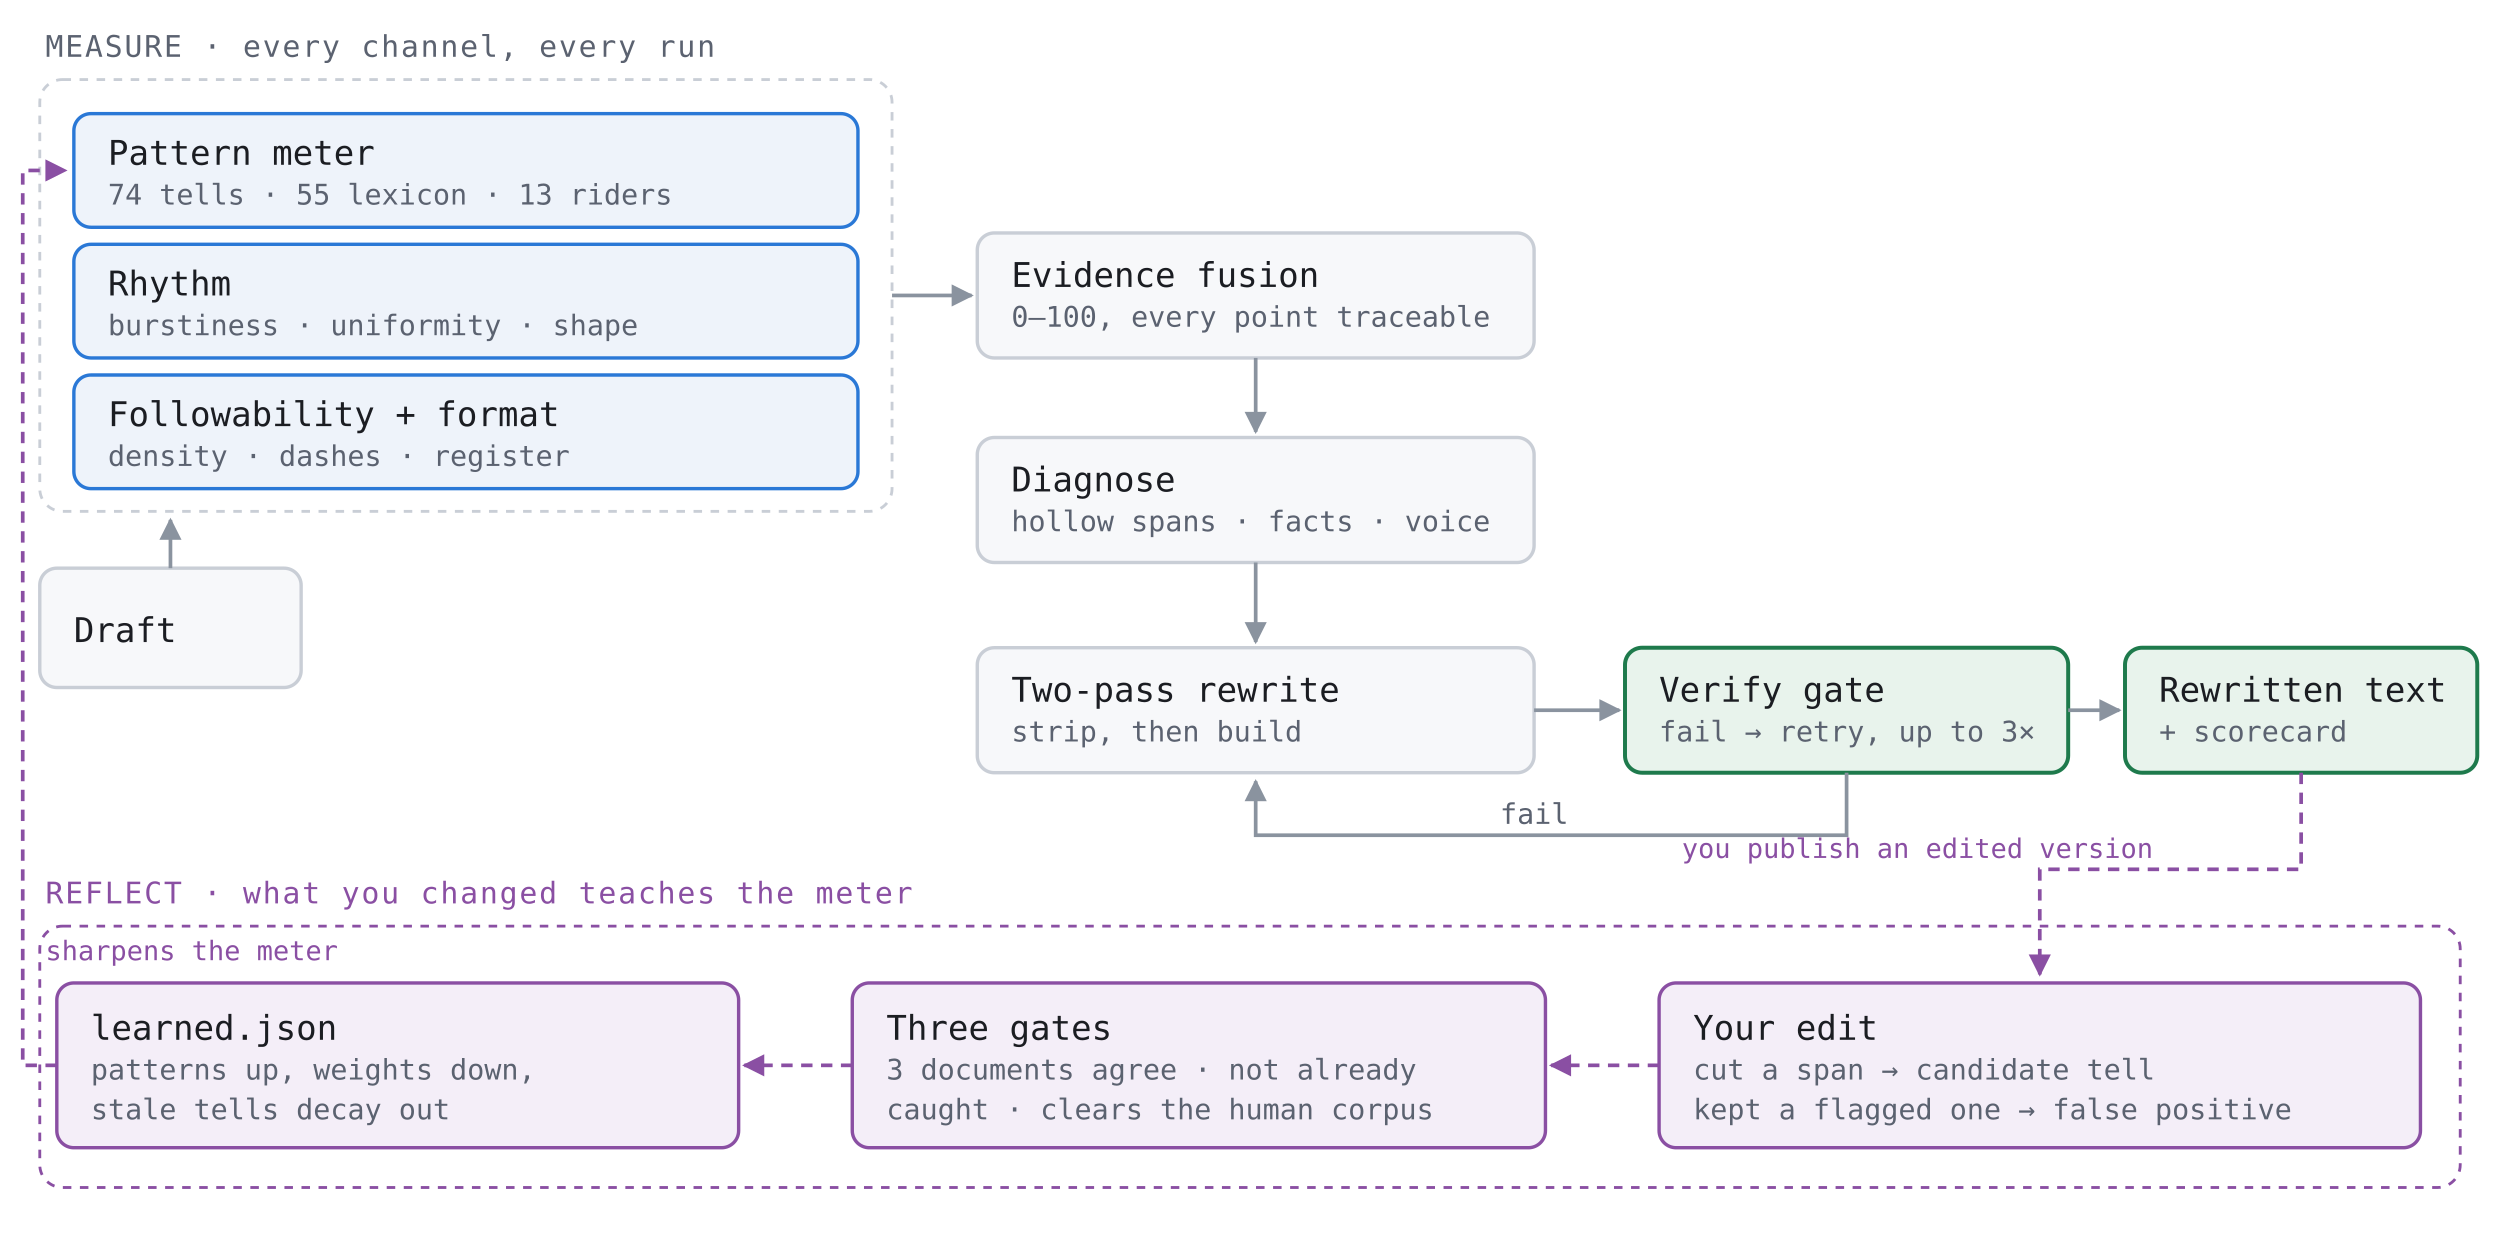
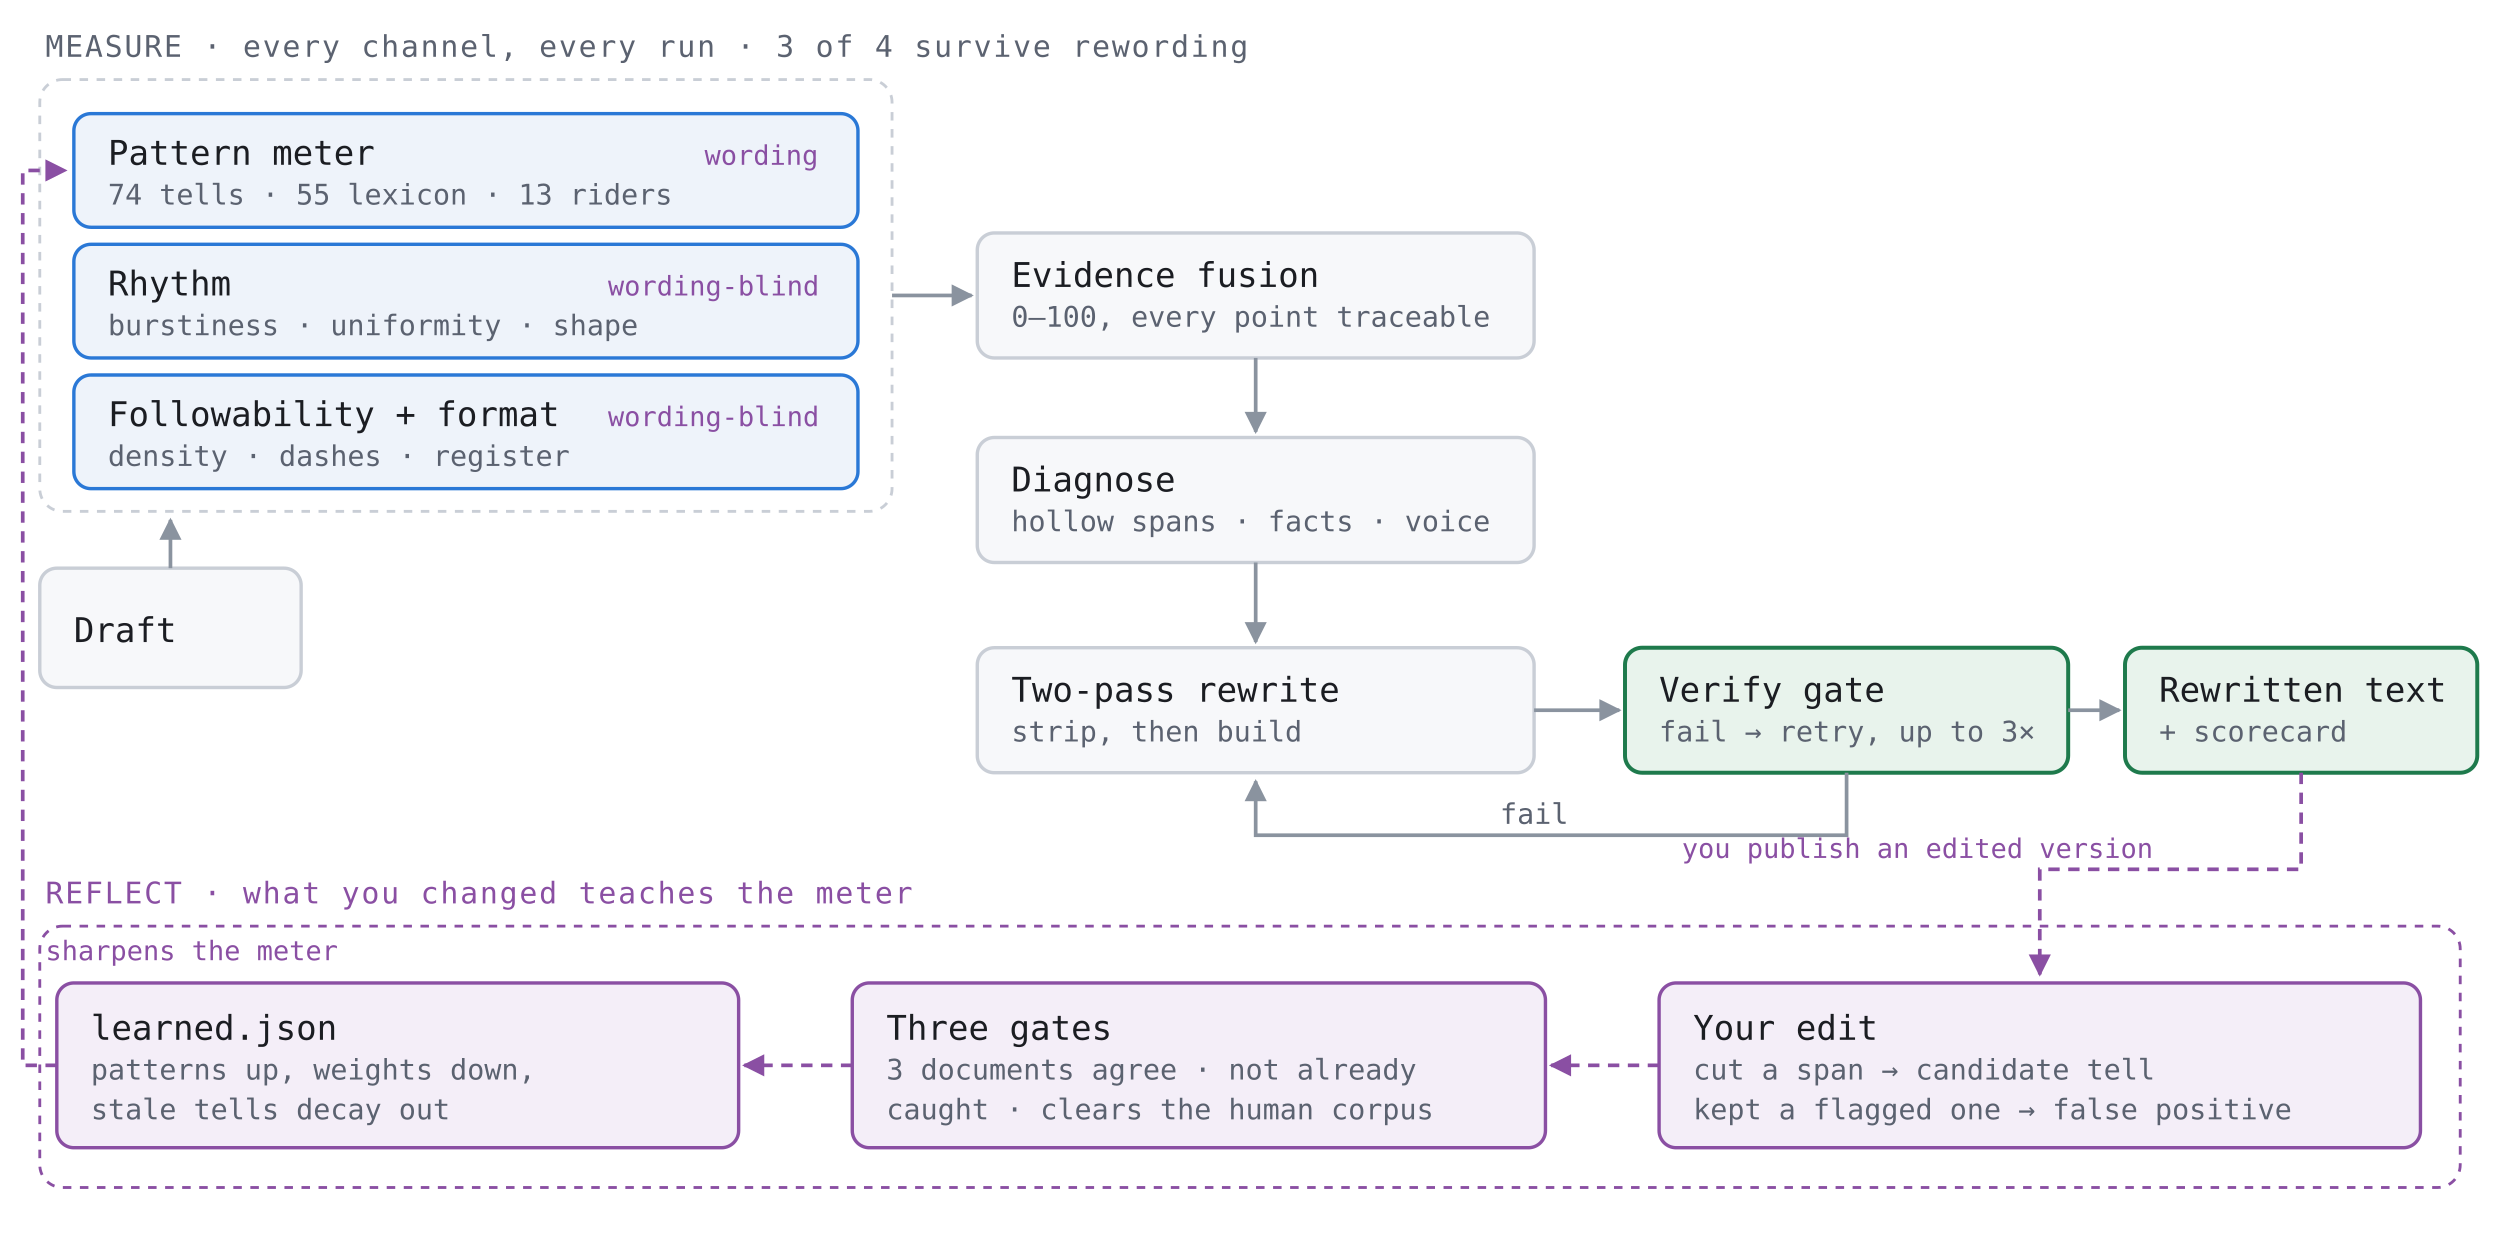
- <svg xmlns="http://www.w3.org/2000/svg" viewBox="0 0 880 440" width="880" height="440" font-family="ui-monospace,SFMono-Regular,Menlo,Consolas,monospace" role="img" aria-label="Zero Slop engine. A draft is measured by three interpretable channels: a pattern meter of 74 weighted tells with a 55-term lexicon and 13 context-gated riders, rhythm covering burstiness, uniformity and shape, and followability covering density, dashes and register. Evidence fusion produces an AI-likelihood score from 0 to 100 in which every point traces to a quoted span. Diagnose finds hollow spans, inventories facts and marks the author voice. A two-pass rewrite strips the tells then rebuilds toward an expert register. A verify gate either passes, emitting the rewritten text with a scorecard, or fails and loops back to the rewrite up to three times. Below that runs the reflect loop. When you publish an edited version, a span you cut becomes a candidate tell and a flagged span you kept becomes false-positive evidence. Neither changes anything until three gates pass: three independent documents agree, the span is not already caught, and it clears the corpus of certified human writing. Surviving evidence is written to learned.json, raising patterns, lowering weights and letting stale tells decay, which sharpens the pattern meter on the next run.">
+ <svg xmlns="http://www.w3.org/2000/svg" viewBox="0 0 880 440" width="880" height="440" font-family="ui-monospace,SFMono-Regular,Menlo,Consolas,monospace" role="img" aria-label="Zero Slop engine. A draft is measured by three interpretable channels: a pattern meter of 74 weighted tells with a 55-term lexicon and 13 context-gated riders, which is the only channel that looks at specific wording, plus rhythm covering burstiness, uniformity and shape, and followability covering density, dashes and register, both of which are blind to wording and so survive a rewrite. Evidence fusion produces an AI-likelihood score from 0 to 100 in which every point traces to a quoted span. Diagnose finds hollow spans, inventories facts and marks the author voice. A two-pass rewrite strips the tells then rebuilds toward an expert register. A verify gate either passes, emitting the rewritten text with a scorecard, or fails and loops back to the rewrite up to three times. Below that runs the reflect loop. When you publish an edited version, a span you cut becomes a candidate tell and a flagged span you kept becomes false-positive evidence. Neither changes anything until three gates pass: three independent documents agree, the span is not already caught, and it clears the corpus of certified human writing. Surviving evidence is written to learned.json, raising patterns, lowering weights and letting stale tells decay, which sharpens the pattern meter on the next run.">
  <defs>
    <marker id="a" viewBox="0 0 10 10" refX="9" refY="5" markerWidth="6" markerHeight="6" orient="auto-start-reverse">
      <path d="M0 0 L10 5 L0 10 z" fill="#8A939F" />
    </marker>
    <marker id="b" viewBox="0 0 10 10" refX="9" refY="5" markerWidth="6" markerHeight="6" orient="auto-start-reverse">
      <path d="M0 0 L10 5 L0 10 z" fill="#8A4FA3" />
    </marker>
    <style>
      .s  { fill:#F7F8FA; stroke:#C9CED6; stroke-width:1.2 }
      .ch { fill:#EEF3FA; stroke:#2A78D6; stroke-width:1.2 }
      .hi { fill:#E8F3EC; stroke:#1E7A4C; stroke-width:1.4 }
      .lr { fill:#F4EEF8; stroke:#8A4FA3; stroke-width:1.2 }
      .t  { font-size:12px; fill:#1B1D22 }
      .m  { font-size:10px; fill:#5B6270 }
      .h  { font-size:10.5px; fill:#5B6270; letter-spacing:.06em }
      .hp { font-size:10.5px; fill:#8A4FA3; letter-spacing:.06em }
      .lb { font-size:9.5px; fill:#8A4FA3 }
      .ln { stroke:#8A939F; stroke-width:1.3; fill:none }
      .lp { stroke:#8A4FA3; stroke-width:1.3; fill:none; stroke-dasharray:4 3 }
      .grp{ fill:none; stroke:#C9CED6; stroke-width:1; stroke-dasharray:3 3 }
      .grl{ fill:none; stroke:#8A4FA3; stroke-width:1; stroke-dasharray:3 3 }
      @media (prefers-color-scheme: dark) {
        .s  { fill:#1E2128; stroke:#3A404B }
        .ch { fill:#16233A; stroke:#4B90E2 }
        .hi { fill:#14291D; stroke:#3FA872 }
        .lr { fill:#241B2E; stroke:#A972C4 }
        .t  { fill:#E8EAED }
        .m  { fill:#9AA2AE }
        .h  { fill:#9AA2AE }
        .hp { fill:#A972C4 }
        .lb { fill:#A972C4 }
        .ln { stroke:#6B7280 }
        .grp{ stroke:#3A404B }
      }
    </style>
  </defs>
-   <text x="16" y="20" class="h">MEASURE · every channel, every run</text>
+   <text x="16" y="20" class="h">MEASURE · every channel, every run · 3 of 4 survive rewording</text>
  <rect x="14" y="28" width="300" height="152" rx="8" class="grp" />
  <rect x="26" y="40" width="276" height="40" rx="6" class="ch" />
  <text x="38" y="58" class="t">Pattern meter</text>
  <text x="38" y="72" class="m">74 tells · 55 lexicon · 13 riders</text>
+   <text x="248" y="58" class="lb" fill="#8A939F">wording</text>
  <rect x="26" y="86" width="276" height="40" rx="6" class="ch" />
  <text x="38" y="104" class="t">Rhythm</text>
  <text x="38" y="118" class="m">burstiness · uniformity · shape</text>
+   <text x="214" y="104" class="lb" fill="#1E7A4C">wording-blind</text>
  <rect x="26" y="132" width="276" height="40" rx="6" class="ch" />
  <text x="38" y="150" class="t">Followability + format</text>
  <text x="38" y="164" class="m">density · dashes · register</text>
+   <text x="214" y="150" class="lb" fill="#1E7A4C">wording-blind</text>
  <rect x="14" y="200" width="92" height="42" rx="6" class="s" />
  <text x="26" y="226" class="t">Draft</text>
  <path d="M60 200 L60 183" class="ln" marker-end="url(#a)" />
  <path d="M314 104 L342 104" class="ln" marker-end="url(#a)" />
  <rect x="344" y="82" width="196" height="44" rx="6" class="s" />
  <text x="356" y="101" class="t">Evidence fusion</text>
  <text x="356" y="115" class="m">0–100, every point traceable</text>
  <path d="M442 126 L442 152" class="ln" marker-end="url(#a)" />
  <rect x="344" y="154" width="196" height="44" rx="6" class="s" />
  <text x="356" y="173" class="t">Diagnose</text>
  <text x="356" y="187" class="m">hollow spans · facts · voice</text>
  <path d="M442 198 L442 226" class="ln" marker-end="url(#a)" />
  <rect x="344" y="228" width="196" height="44" rx="6" class="s" />
  <text x="356" y="247" class="t">Two-pass rewrite</text>
  <text x="356" y="261" class="m">strip, then build</text>
  <path d="M540 250 L570 250" class="ln" marker-end="url(#a)" />
  <rect x="572" y="228" width="156" height="44" rx="6" class="hi" />
  <text x="584" y="247" class="t">Verify gate</text>
  <text x="584" y="261" class="m">fail → retry, up to 3×</text>
  <path d="M650 272 L650 294 L442 294 L442 275" class="ln" marker-end="url(#a)" />
  <text x="528" y="290" class="m">fail</text>
  <path d="M728 250 L746 250" class="ln" marker-end="url(#a)" />
  <rect x="748" y="228" width="124" height="44" rx="6" class="hi" />
  <text x="760" y="247" class="t">Rewritten text</text>
  <text x="760" y="261" class="m">+ scorecard</text>
  <text x="16" y="318" class="hp">REFLECT · what you changed teaches the meter</text>
  <rect x="14" y="326" width="852" height="92" rx="8" class="grl" />
  <path d="M810 272 L810 306 L718 306 L718 343" class="lp" marker-end="url(#b)" />
  <text x="592" y="302" class="lb">you publish an edited version</text>
  <rect x="584" y="346" width="268" height="58" rx="6" class="lr" />
  <text x="596" y="366" class="t">Your edit</text>
  <text x="596" y="380" class="m">cut a span → candidate tell</text>
  <text x="596" y="394" class="m">kept a flagged one → false positive</text>
  <path d="M584 375 L546 375" class="lp" marker-end="url(#b)" />
  <rect x="300" y="346" width="244" height="58" rx="6" class="lr" />
  <text x="312" y="366" class="t">Three gates</text>
  <text x="312" y="380" class="m">3 documents agree · not already</text>
  <text x="312" y="394" class="m">caught · clears the human corpus</text>
  <path d="M300 375 L262 375" class="lp" marker-end="url(#b)" />
  <rect x="20" y="346" width="240" height="58" rx="6" class="lr" />
  <text x="32" y="366" class="t">learned.json</text>
  <text x="32" y="380" class="m">patterns up, weights down,</text>
  <text x="32" y="394" class="m">stale tells decay out</text>
  <path d="M20 375 L8 375 L8 60 L23 60" class="lp" marker-end="url(#b)" />
  <text x="16" y="338" class="lb">sharpens the meter</text>
</svg>
